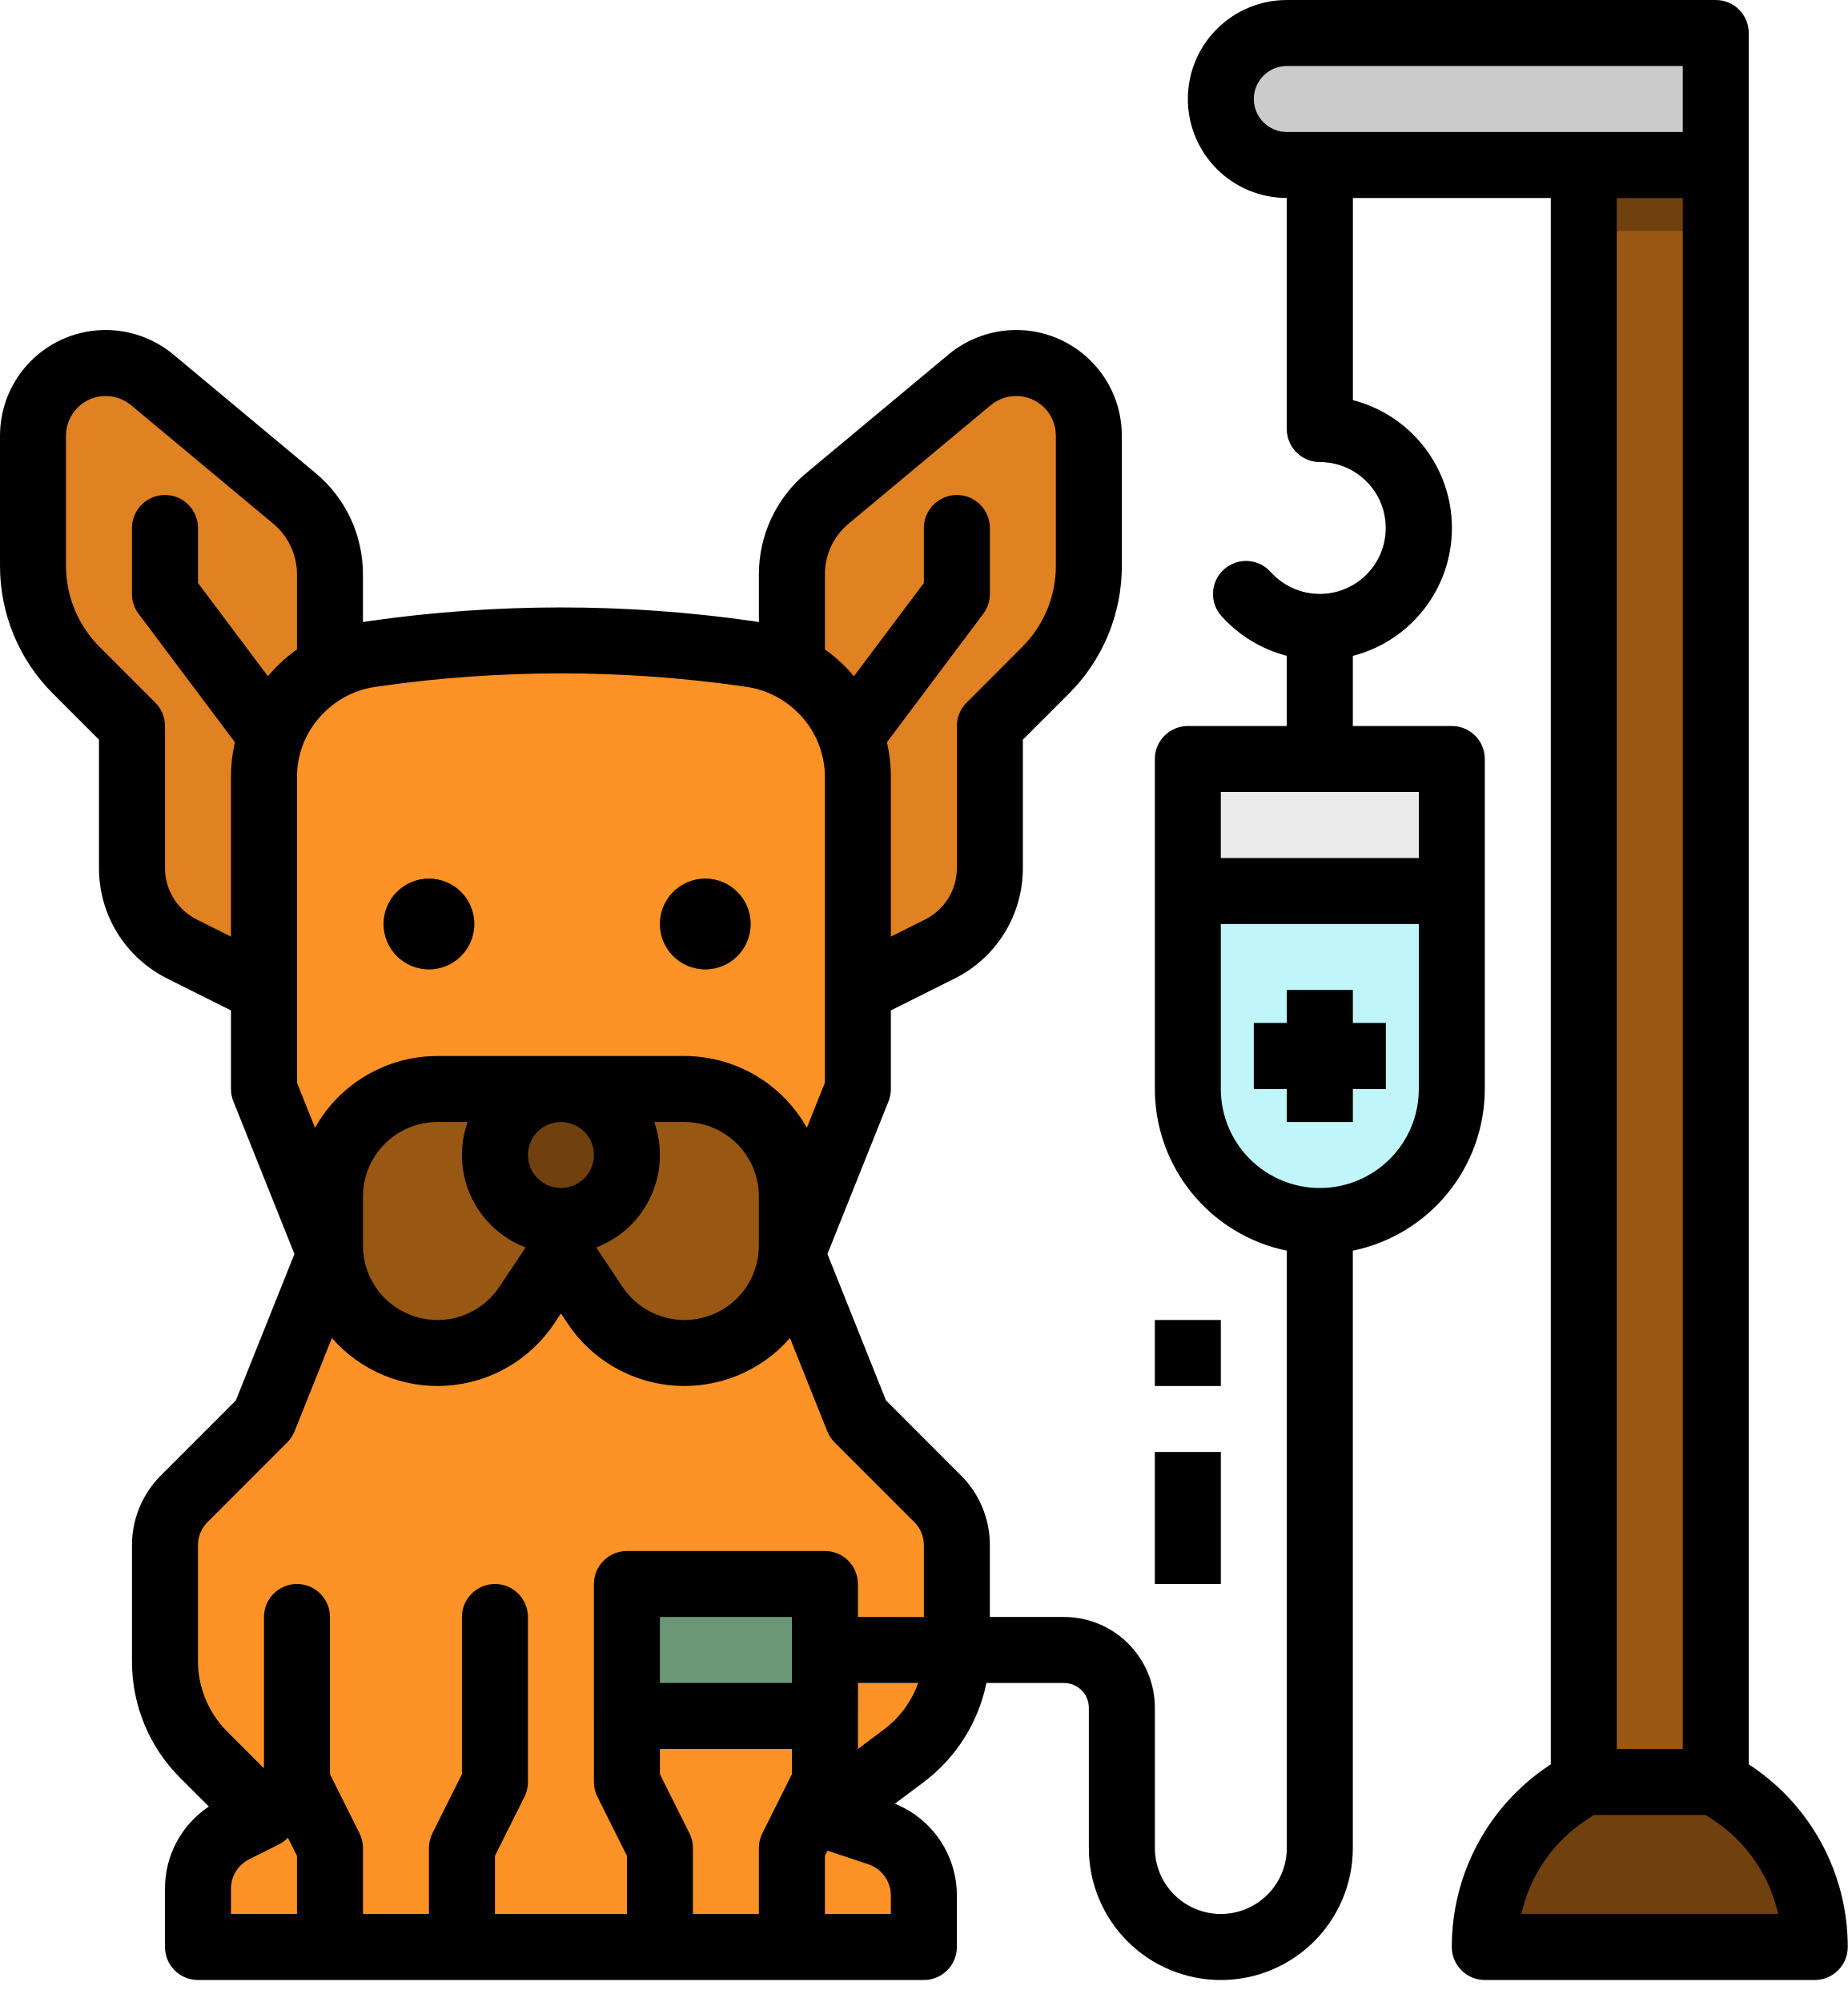
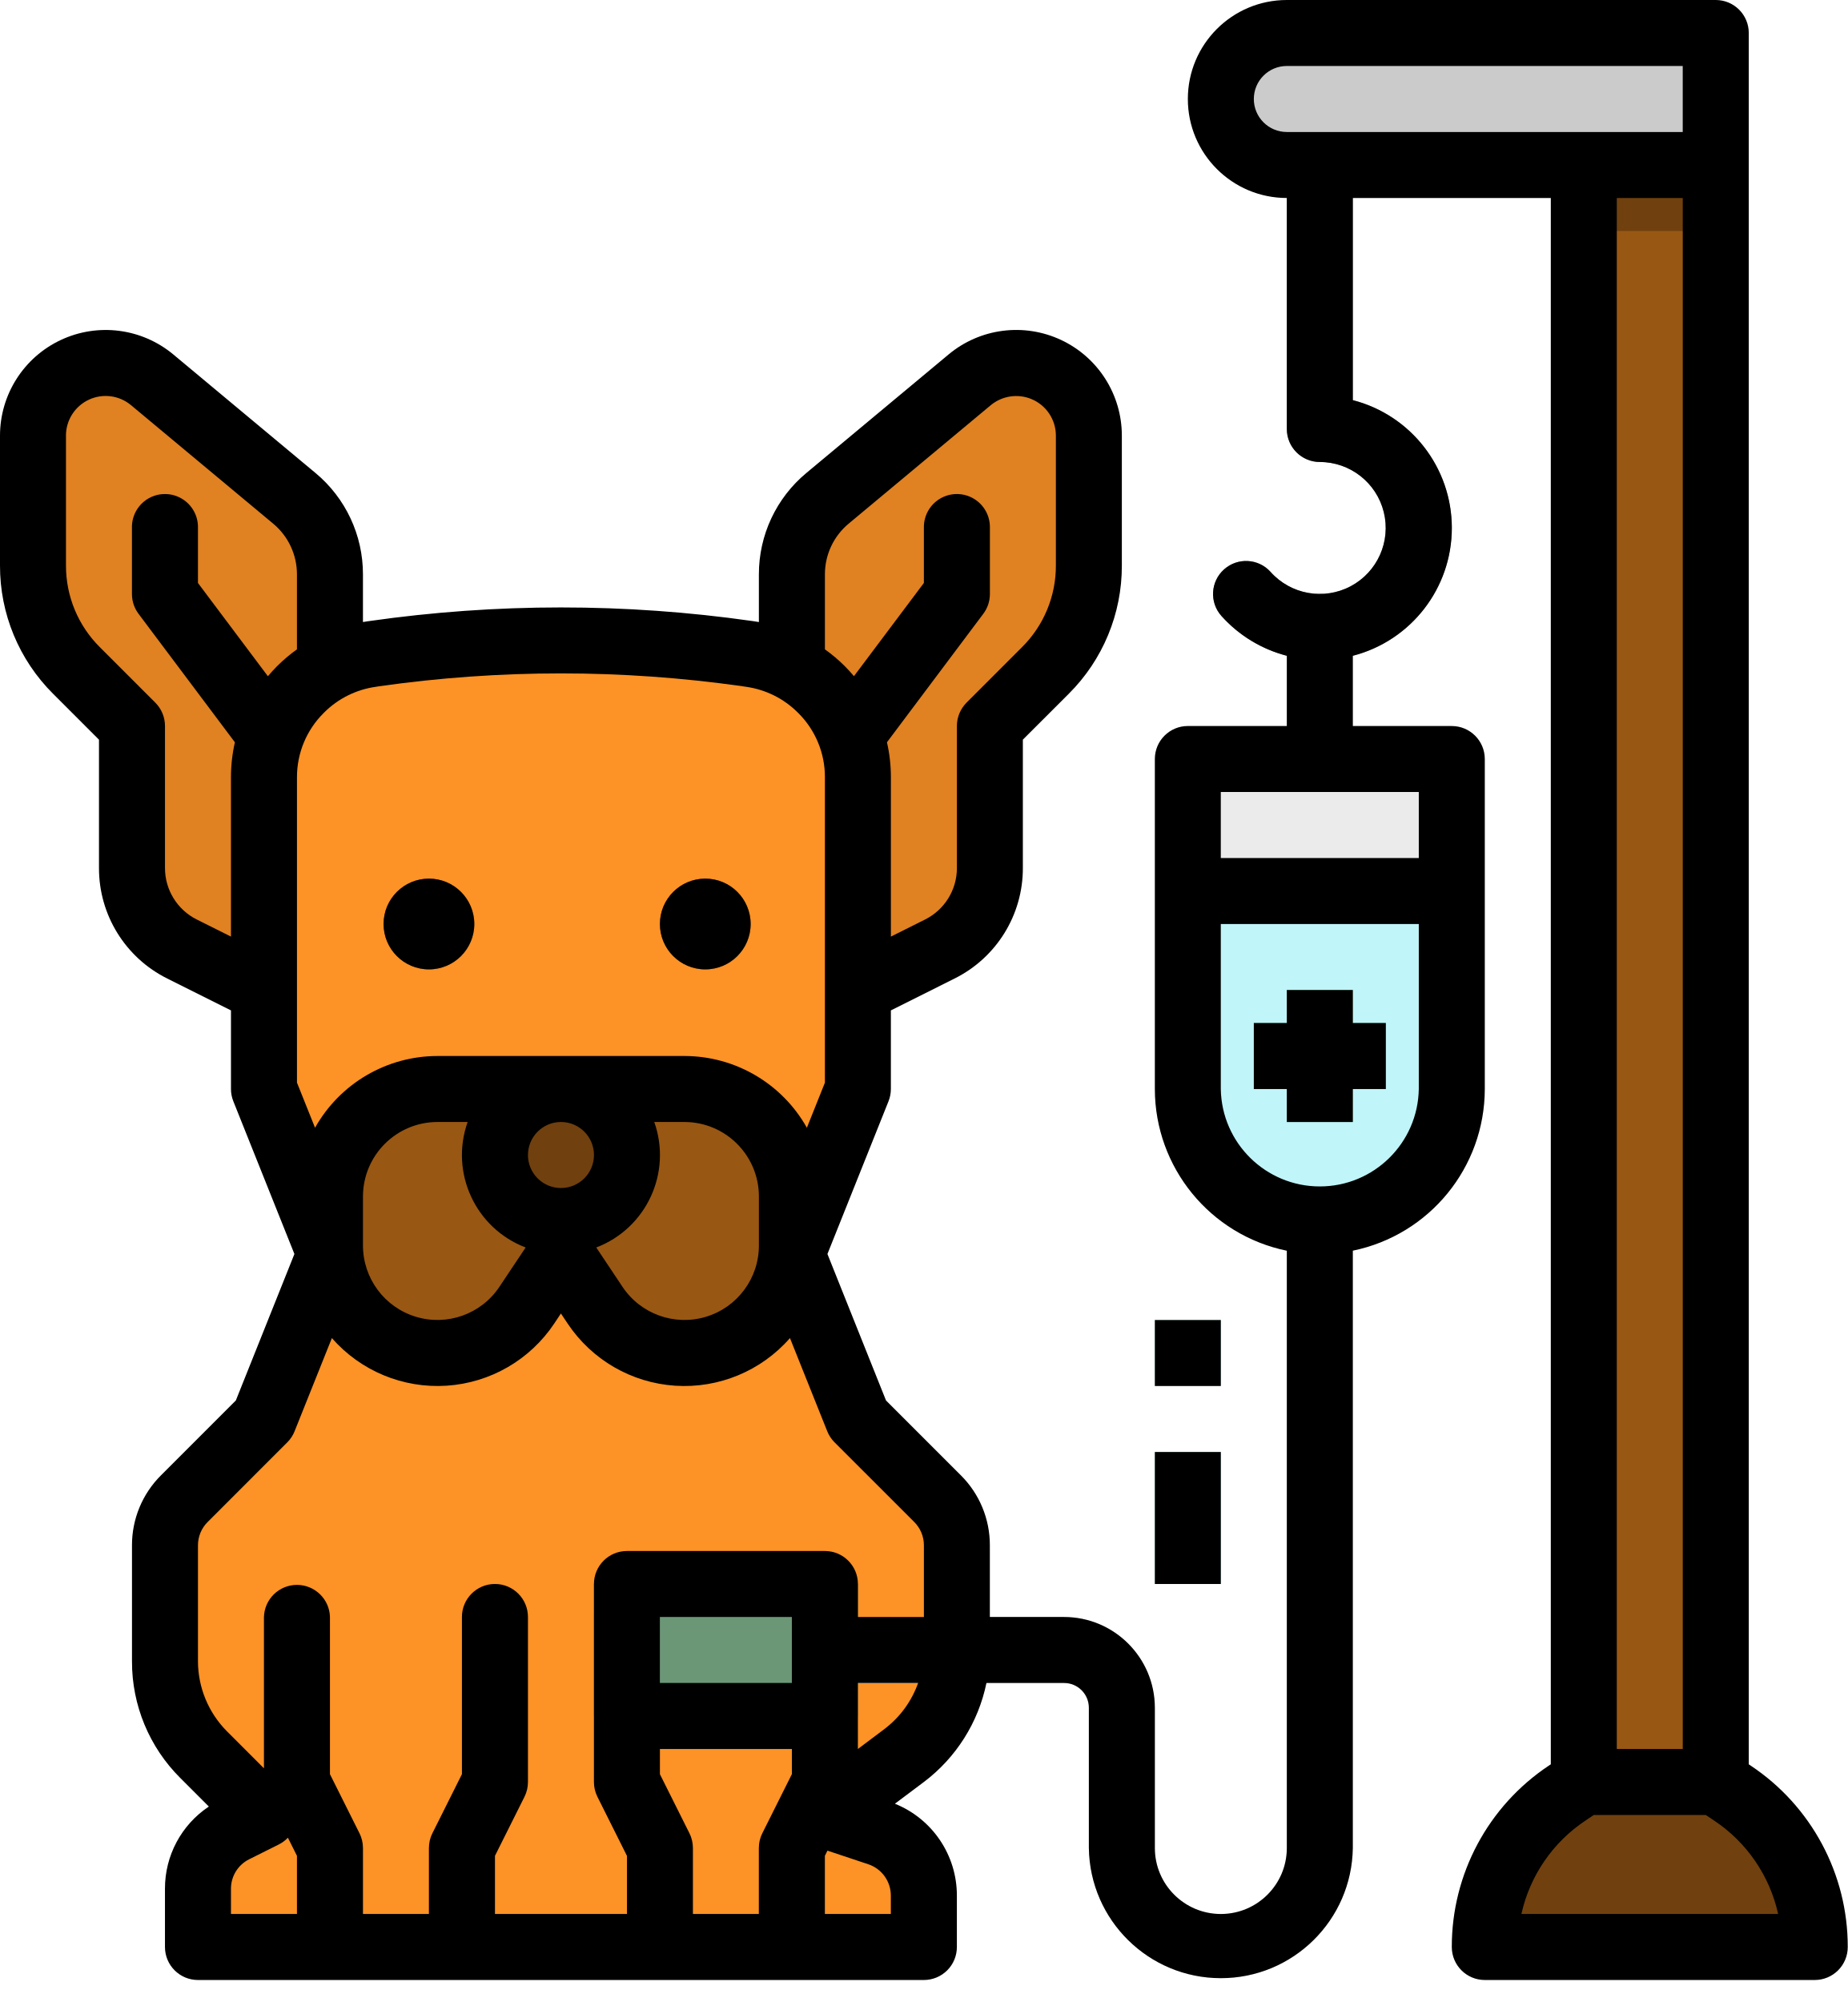
- <svg xmlns="http://www.w3.org/2000/svg" width="72" height="78" viewBox="0 0 72 78" fill="none">
-   <path d="M30.857 25.714V22.378C30.857 21.812 30.982 21.254 31.221 20.742C31.461 20.23 31.811 19.777 32.245 19.415L37.784 14.799C38.293 14.375 38.934 14.143 39.597 14.143C39.968 14.143 40.337 14.216 40.68 14.358C41.024 14.501 41.336 14.709 41.599 14.972C41.862 15.235 42.071 15.547 42.213 15.891C42.355 16.235 42.429 16.603 42.429 16.975V22.032C42.429 22.792 42.279 23.544 41.988 24.246C41.697 24.948 41.271 25.586 40.734 26.123L38.571 28.286V33.814C38.572 34.471 38.389 35.114 38.043 35.673C37.698 36.232 37.204 36.683 36.617 36.977L33.429 38.571H30.857V25.714Z" fill="#E08122" />
-   <path d="M12.857 25.714V22.378C12.857 21.812 12.733 21.254 12.493 20.742C12.253 20.23 11.904 19.777 11.469 19.415L5.93 14.799C5.422 14.375 4.78 14.143 4.118 14.143C3.746 14.143 3.378 14.216 3.034 14.358C2.69 14.501 2.378 14.709 2.115 14.972C1.852 15.235 1.644 15.547 1.501 15.891C1.359 16.235 1.286 16.603 1.286 16.975V22.032C1.286 22.792 1.435 23.544 1.726 24.246C2.017 24.948 2.443 25.586 2.98 26.123L5.143 28.286V33.814C5.143 34.471 5.326 35.114 5.671 35.673C6.016 36.232 6.51 36.683 7.097 36.977L10.286 38.571H12.857V25.714Z" fill="#E08122" />
-   <path d="M32.142 31.286C31.903 31.286 31.669 31.219 31.466 31.093C31.263 30.968 31.099 30.788 30.993 30.575C30.886 30.361 30.841 30.122 30.862 29.884C30.884 29.647 30.971 29.42 31.114 29.229L36 22.714V20.571C36 20.23 36.136 19.903 36.377 19.662C36.618 19.421 36.945 19.286 37.286 19.286C37.627 19.286 37.954 19.421 38.195 19.662C38.436 19.903 38.571 20.23 38.571 20.571V23.143C38.571 23.421 38.481 23.692 38.314 23.914L33.171 30.771C33.052 30.931 32.896 31.061 32.718 31.15C32.539 31.24 32.342 31.286 32.142 31.286Z" fill="#BF6E1D" />
-   <path d="M11.572 31.286C11.373 31.286 11.175 31.24 10.997 31.15C10.818 31.061 10.663 30.931 10.543 30.771L5.4 23.914C5.233 23.692 5.143 23.421 5.143 23.143V20.571C5.143 20.23 5.278 19.903 5.519 19.662C5.761 19.421 6.088 19.286 6.429 19.286C6.77 19.286 7.097 19.421 7.338 19.662C7.579 19.903 7.714 20.23 7.714 20.571V22.714L12.6 29.229C12.743 29.42 12.831 29.647 12.852 29.884C12.873 30.122 12.828 30.361 12.722 30.575C12.615 30.788 12.451 30.968 12.248 31.093C12.045 31.219 11.811 31.286 11.572 31.286Z" fill="#BF6E1D" />
-   <path d="M33.377 69.789L32.143 70.714L32.824 70.941L34.242 71.413C34.754 71.584 35.199 71.912 35.514 72.35C35.83 72.787 36 73.313 36 73.853V75.857H7.714V73.59C7.714 73.112 7.847 72.644 8.098 72.238C8.349 71.832 8.708 71.503 9.135 71.29L10.286 70.714L7.934 68.363C6.97 67.399 6.429 66.091 6.429 64.728V60.208C6.429 59.87 6.495 59.536 6.625 59.224C6.754 58.912 6.943 58.628 7.182 58.389L10.286 55.286L12.857 48.857H30.857L33.429 55.286L36.532 58.389C36.771 58.628 36.961 58.912 37.09 59.224C37.219 59.536 37.286 59.87 37.286 60.208V64.286C37.286 65.084 37.1 65.872 36.743 66.586C36.386 67.3 35.867 67.921 35.229 68.4L33.377 69.789Z" fill="#FD9226" />
-   <path d="M30.857 48.857H12.857L10.286 42.429V30.283C10.286 29.004 10.794 27.778 11.698 26.873L11.721 26.851C12.458 26.113 13.415 25.635 14.448 25.487L14.584 25.468C19.408 24.779 24.306 24.779 29.13 25.468L29.266 25.487C30.299 25.635 31.256 26.113 31.994 26.851L32.016 26.873C32.921 27.778 33.429 29.004 33.429 30.283V42.429L30.857 48.857Z" fill="#FD9226" />
-   <path d="M26.67 52.714C25.98 52.714 25.302 52.544 24.694 52.219C24.086 51.894 23.568 51.423 23.186 50.85L21.857 48.857L20.529 50.85C20.146 51.423 19.628 51.894 19.02 52.219C18.413 52.544 17.734 52.714 17.045 52.714C16.495 52.714 15.95 52.606 15.442 52.396C14.934 52.185 14.473 51.877 14.084 51.488C13.695 51.099 13.386 50.637 13.176 50.129C12.966 49.621 12.857 49.077 12.857 48.527V46.616C12.857 45.505 13.298 44.44 14.084 43.655C14.869 42.87 15.934 42.429 17.045 42.429H26.67C27.78 42.429 28.845 42.87 29.631 43.655C30.416 44.44 30.857 45.505 30.857 46.616V48.527C30.857 49.638 30.416 50.703 29.631 51.488C28.845 52.273 27.78 52.714 26.67 52.714Z" fill="#985713" />
-   <path d="M14.143 72V75.857H11.571V72.304L10.421 70.004C10.332 69.825 10.286 69.628 10.286 69.428V63C10.286 62.659 10.421 62.332 10.662 62.091C10.903 61.85 11.23 61.714 11.571 61.714C11.912 61.714 12.239 61.85 12.481 62.091C12.722 62.332 12.857 62.659 12.857 63V69.125L14.008 71.425C14.097 71.603 14.143 71.8 14.143 72Z" fill="#E08122" />
-   <path d="M20.571 63V69.428C20.571 69.628 20.525 69.825 20.436 70.004L19.286 72.304V75.857H16.714V72C16.715 71.8 16.761 71.603 16.849 71.425L18 69.125V63C18 62.659 18.135 62.332 18.377 62.091C18.618 61.85 18.945 61.714 19.286 61.714C19.627 61.714 19.954 61.85 20.195 62.091C20.436 62.332 20.571 62.659 20.571 63Z" fill="#E08122" />
-   <path d="M33.429 63V69.428C33.428 69.628 33.382 69.825 33.294 70.004L32.824 70.941L32.143 72.304V75.857H29.571V72C29.572 71.8 29.618 71.603 29.706 71.425L30.857 69.125V63C30.857 62.659 30.993 62.332 31.234 62.091C31.475 61.85 31.802 61.714 32.143 61.714C32.484 61.714 32.811 61.85 33.052 62.091C33.293 62.332 33.429 62.659 33.429 63Z" fill="#E08122" />
-   <path d="M27 72V75.857H24.429V72.304L23.278 70.004C23.189 69.825 23.143 69.628 23.143 69.428V63C23.143 62.659 23.278 62.332 23.519 62.091C23.761 61.85 24.088 61.714 24.429 61.714C24.77 61.714 25.097 61.85 25.338 62.091C25.579 62.332 25.714 62.659 25.714 63V69.125L26.865 71.425C26.954 71.603 27 71.8 27 72Z" fill="#E08122" />
-   <path d="M21.857 47.571C23.277 47.571 24.429 46.42 24.429 45C24.429 43.58 23.277 42.429 21.857 42.429C20.437 42.429 19.286 43.58 19.286 45C19.286 46.42 20.437 47.571 21.857 47.571Z" fill="#70400E" />
-   <path d="M16.714 37.768C17.691 37.768 18.482 36.976 18.482 36C18.482 35.024 17.691 34.232 16.714 34.232C15.738 34.232 14.946 35.024 14.946 36C14.946 36.976 15.738 37.768 16.714 37.768Z" fill="#985713" />
-   <path d="M27.482 37.768C28.459 37.768 29.25 36.976 29.25 36C29.25 35.024 28.459 34.232 27.482 34.232C26.506 34.232 25.714 35.024 25.714 36C25.714 36.976 26.506 37.768 27.482 37.768Z" fill="#985713" />
-   <path d="M52.714 47.571V72C52.714 73.364 52.172 74.672 51.208 75.636C50.243 76.601 48.935 77.143 47.571 77.143C46.208 77.143 44.899 76.601 43.935 75.636C42.97 74.672 42.429 73.364 42.429 72V66.536C42.429 66.28 42.327 66.035 42.146 65.854C41.965 65.673 41.72 65.571 41.464 65.571H32.143C31.802 65.571 31.475 65.436 31.234 65.195C30.993 64.954 30.857 64.627 30.857 64.286C30.857 63.945 30.993 63.618 31.234 63.377C31.475 63.135 31.802 63 32.143 63H41.464C42.402 63.001 43.3 63.374 43.963 64.037C44.626 64.7 44.999 65.598 45 66.536V72C45 72.682 45.271 73.336 45.753 73.818C46.235 74.3 46.889 74.571 47.571 74.571C48.253 74.571 48.907 74.3 49.39 73.818C49.872 73.336 50.143 72.682 50.143 72V47.571C50.143 47.23 50.278 46.903 50.519 46.662C50.761 46.421 51.088 46.286 51.429 46.286C51.77 46.286 52.097 46.421 52.338 46.662C52.579 46.903 52.714 47.23 52.714 47.571Z" fill="#DBDBDB" />
-   <path d="M51.429 25.714C50.705 25.714 49.99 25.561 49.33 25.266C48.669 24.97 48.078 24.539 47.596 24C47.483 23.875 47.396 23.728 47.34 23.569C47.284 23.409 47.261 23.24 47.27 23.072C47.289 22.731 47.442 22.412 47.696 22.185C47.95 21.957 48.284 21.84 48.625 21.859C48.793 21.869 48.958 21.911 49.111 21.984C49.263 22.057 49.399 22.16 49.512 22.285C49.797 22.605 50.159 22.848 50.563 22.993C50.967 23.137 51.4 23.178 51.824 23.112C52.248 23.046 52.648 22.875 52.989 22.615C53.33 22.355 53.601 22.013 53.776 21.621C53.951 21.23 54.025 20.801 53.992 20.373C53.959 19.945 53.82 19.533 53.586 19.173C53.353 18.813 53.033 18.517 52.657 18.312C52.28 18.107 51.858 18 51.429 18C51.088 18 50.761 17.864 50.519 17.623C50.278 17.382 50.143 17.055 50.143 16.714V5.143C50.143 4.802 50.278 4.475 50.519 4.234C50.761 3.993 51.088 3.857 51.429 3.857C51.77 3.857 52.097 3.993 52.338 4.234C52.579 4.475 52.714 4.802 52.714 5.143V15.591C53.927 15.904 54.984 16.648 55.687 17.684C56.39 18.72 56.691 19.977 56.533 21.219C56.375 22.462 55.77 23.604 54.83 24.431C53.89 25.259 52.681 25.715 51.429 25.714Z" fill="#878787" />
-   <path d="M66.857 6.429H50.143C49.461 6.429 48.807 6.158 48.325 5.675C47.842 5.193 47.571 4.539 47.571 3.857C47.571 3.175 47.842 2.521 48.325 2.039C48.807 1.557 49.461 1.286 50.143 1.286H66.857V6.429Z" fill="#CBCBCB" />
-   <path d="M61.714 6.429H66.857V70.714H61.714V6.429Z" fill="#985713" />
-   <path d="M70.714 75.857H57.857C57.857 74.671 58.15 73.502 58.71 72.456C59.27 71.41 60.079 70.519 61.066 69.86L61.714 69.429H66.857L67.505 69.86C68.492 70.519 69.302 71.41 69.862 72.456C70.421 73.502 70.714 74.671 70.714 75.857Z" fill="#70400E" />
-   <path d="M45 51.429H47.571V54H45V51.429Z" fill="#C0F5F9" />
-   <path d="M45 56.571H47.571V61.714H45V56.571Z" fill="#C0F5F9" />
-   <path d="M23.143 61.714H33.429V66.857H23.143V61.714Z" fill="#6B9777" />
-   <path d="M51.429 30.857C51.088 30.857 50.761 30.722 50.519 30.48C50.278 30.239 50.143 29.912 50.143 29.571V24.428C50.143 24.087 50.278 23.761 50.519 23.519C50.761 23.278 51.088 23.143 51.429 23.143C51.77 23.143 52.097 23.278 52.338 23.519C52.579 23.761 52.714 24.087 52.714 24.428V29.571C52.714 29.912 52.579 30.239 52.338 30.48C52.097 30.722 51.77 30.857 51.429 30.857Z" fill="#CBCBCB" />
-   <path d="M52.714 47.571V48.695C51.871 48.911 50.986 48.911 50.143 48.695V47.571C50.143 47.23 50.278 46.903 50.519 46.662C50.761 46.421 51.088 46.286 51.429 46.286C51.77 46.286 52.097 46.421 52.338 46.662C52.579 46.903 52.714 47.23 52.714 47.571Z" fill="#C3C3C3" />
-   <path d="M61.714 6.429H66.857V9H61.714V6.429Z" fill="#70400E" />
-   <path d="M33.429 63H34.714V65.571H33.429V63Z" fill="#C3C3C3" />
-   <path d="M46.286 29.571H56.571V42.428C56.571 43.792 56.03 45.101 55.065 46.065C54.101 47.03 52.792 47.571 51.429 47.571C50.065 47.571 48.757 47.03 47.792 46.065C46.828 45.101 46.286 43.792 46.286 42.428V29.571Z" fill="#EBEBEB" />
-   <path d="M51.429 47.571C50.065 47.571 48.757 47.029 47.792 46.065C46.828 45.101 46.286 43.792 46.286 42.428V34.714H56.571V42.428C56.571 43.792 56.03 45.101 55.065 46.065C54.101 47.029 52.792 47.571 51.429 47.571Z" fill="#C0F5F9" />
-   <path d="M54 39.857H52.714V38.571H50.143V39.857H48.857V42.429H50.143V43.714H52.714V42.429H54V39.857Z" fill="#85BC94" />
-   <path d="M46.286 34.714H56.571V36H46.286V34.714Z" fill="#B8EAEE" />
-   <path d="M16.714 37.768C17.691 37.768 18.482 36.976 18.482 36C18.482 35.024 17.691 34.232 16.714 34.232C15.738 34.232 14.946 35.024 14.946 36C14.946 36.976 15.738 37.768 16.714 37.768Z" fill="black" />
-   <path d="M27.482 37.768C28.459 37.768 29.25 36.976 29.25 36C29.25 35.024 28.459 34.232 27.482 34.232C26.506 34.232 25.714 35.024 25.714 36C25.714 36.976 26.506 37.768 27.482 37.768Z" fill="black" />
-   <path d="M3.857 28.818V33.814C3.854 34.71 4.102 35.589 4.573 36.352C5.045 37.114 5.72 37.729 6.522 38.127L9 39.366V42.429C9 42.592 9.031 42.754 9.092 42.906L11.473 48.857L9.19 54.562L6.273 57.48C5.914 57.837 5.629 58.263 5.435 58.731C5.241 59.199 5.142 59.701 5.143 60.208V64.728C5.141 65.572 5.306 66.408 5.629 67.189C5.952 67.969 6.427 68.677 7.025 69.272L8.138 70.385C7.61 70.736 7.178 71.212 6.879 71.772C6.581 72.331 6.426 72.956 6.429 73.589V75.857C6.429 76.198 6.564 76.525 6.805 76.766C7.046 77.007 7.373 77.143 7.714 77.143H36C36.341 77.143 36.668 77.007 36.909 76.766C37.15 76.525 37.286 76.198 37.286 75.857V73.853C37.286 73.084 37.057 72.332 36.626 71.694C36.196 71.057 35.584 70.563 34.871 70.275L36 69.428C37.255 68.482 38.121 67.111 38.438 65.571H41.464C41.72 65.572 41.965 65.673 42.146 65.854C42.327 66.035 42.428 66.28 42.429 66.536V72C42.429 73.364 42.97 74.672 43.935 75.636C44.899 76.601 46.208 77.143 47.571 77.143C48.935 77.143 50.243 76.601 51.208 75.636C52.172 74.672 52.714 73.364 52.714 72V48.728C54.165 48.43 55.469 47.641 56.406 46.493C57.343 45.346 57.855 43.91 57.857 42.429V29.571C57.857 29.23 57.722 28.903 57.481 28.662C57.239 28.421 56.912 28.286 56.571 28.286H52.714V25.552C53.819 25.267 54.797 24.623 55.496 23.722C56.195 22.82 56.574 21.712 56.574 20.571C56.574 19.431 56.195 18.323 55.496 17.421C54.797 16.52 53.819 15.876 52.714 15.591V7.714H60.429V68.74L60.353 68.791C59.189 69.565 58.234 70.616 57.574 71.849C56.914 73.082 56.57 74.459 56.571 75.857C56.571 76.198 56.707 76.525 56.948 76.766C57.189 77.007 57.516 77.143 57.857 77.143H70.714C71.055 77.143 71.382 77.007 71.623 76.766C71.865 76.525 72 76.198 72 75.857C72.001 74.459 71.657 73.082 70.997 71.849C70.337 70.616 69.382 69.565 68.218 68.79L68.143 68.74V1.286C68.143 0.945 68.007 0.618 67.766 0.377C67.525 0.135 67.198 0 66.857 0H50.143C49.12 0 48.139 0.406 47.416 1.13C46.692 1.853 46.286 2.834 46.286 3.857C46.286 4.88 46.692 5.861 47.416 6.585C48.139 7.308 49.12 7.714 50.143 7.714V16.714C50.143 17.055 50.278 17.382 50.519 17.623C50.761 17.864 51.088 18 51.429 18C51.858 18 52.28 18.107 52.657 18.312C53.033 18.517 53.353 18.813 53.586 19.173C53.82 19.533 53.959 19.945 53.992 20.373C54.025 20.801 53.951 21.23 53.776 21.621C53.601 22.013 53.33 22.355 52.989 22.615C52.648 22.875 52.248 23.046 51.824 23.112C51.4 23.178 50.967 23.137 50.563 22.993C50.159 22.848 49.797 22.605 49.512 22.285C49.399 22.16 49.263 22.057 49.111 21.984C48.958 21.911 48.793 21.869 48.625 21.859C48.456 21.85 48.287 21.874 48.128 21.93C47.969 21.986 47.822 22.072 47.696 22.185C47.57 22.297 47.468 22.434 47.395 22.586C47.322 22.738 47.279 22.903 47.27 23.072C47.261 23.24 47.284 23.409 47.34 23.569C47.396 23.728 47.483 23.875 47.596 24C48.273 24.756 49.16 25.295 50.143 25.549V28.286H46.286C45.945 28.286 45.618 28.421 45.377 28.662C45.136 28.903 45 29.23 45 29.571V42.429C45.002 43.91 45.514 45.346 46.451 46.493C47.388 47.641 48.692 48.43 50.143 48.728V72C50.143 72.682 49.872 73.336 49.39 73.818C48.907 74.3 48.253 74.571 47.571 74.571C46.889 74.571 46.235 74.3 45.753 73.818C45.271 73.336 45 72.682 45 72V66.536C44.999 65.598 44.626 64.7 43.963 64.037C43.3 63.374 42.402 63.001 41.464 63H38.571V60.208C38.573 59.701 38.474 59.199 38.28 58.731C38.086 58.263 37.801 57.837 37.441 57.48L34.524 54.562L32.242 48.857L34.623 42.906C34.683 42.754 34.714 42.592 34.714 42.429V39.366L37.193 38.127C37.995 37.728 38.67 37.113 39.141 36.351C39.612 35.589 39.86 34.71 39.857 33.814V28.818L41.644 27.032C42.302 26.377 42.825 25.598 43.18 24.74C43.535 23.881 43.717 22.961 43.714 22.032V16.975C43.714 16.434 43.608 15.898 43.401 15.399C43.194 14.899 42.891 14.445 42.508 14.063C42.126 13.681 41.672 13.377 41.173 13.17C40.673 12.963 40.138 12.857 39.597 12.857C38.634 12.859 37.702 13.196 36.961 13.811L31.423 18.426C30.843 18.908 30.376 19.512 30.056 20.195C29.736 20.878 29.57 21.623 29.571 22.378V24.236C29.534 24.23 29.497 24.223 29.46 24.218L29.311 24.195C24.363 23.489 19.339 23.49 14.391 24.197L14.269 24.215C14.227 24.221 14.185 24.229 14.143 24.236V22.378C14.144 21.624 13.979 20.878 13.659 20.195C13.339 19.512 12.872 18.908 12.292 18.427L6.751 13.809C6.011 13.195 5.079 12.858 4.118 12.857C3.577 12.857 3.041 12.963 2.542 13.17C2.042 13.377 1.588 13.681 1.206 14.063C0.824 14.445 0.52 14.899 0.313 15.399C0.106 15.898 -3.41736e-05 16.434 2.91554e-05 16.975V22.032C-0.003 22.961 0.179 23.881 0.534 24.74C0.89 25.598 1.412 26.377 2.071 27.032L3.857 28.818ZM66.792 70.93C68.063 71.776 68.958 73.081 69.288 74.571H59.283C59.614 73.081 60.508 71.776 61.78 70.93L62.103 70.714H66.468L66.792 70.93ZM63 68.143V7.714H65.571V68.143H63ZM50.143 5.143C49.802 5.143 49.475 5.007 49.234 4.766C48.993 4.525 48.857 4.198 48.857 3.857C48.857 3.516 48.993 3.189 49.234 2.948C49.475 2.707 49.802 2.571 50.143 2.571H65.571V5.143H50.143ZM47.571 30.857H55.286V33.429H47.571V30.857ZM47.571 42.429V36H55.286V42.429C55.286 43.452 54.879 44.433 54.156 45.156C53.433 45.879 52.452 46.286 51.429 46.286C50.406 46.286 49.425 45.879 48.701 45.156C47.978 44.433 47.571 43.452 47.571 42.429ZM11.572 74.571H9V73.589C8.999 73.351 9.065 73.116 9.191 72.913C9.316 72.71 9.496 72.546 9.71 72.439L10.861 71.864C10.995 71.797 11.116 71.707 11.219 71.598L11.572 72.304V74.571ZM30.857 69.125L29.707 71.425C29.618 71.603 29.571 71.8 29.571 72V74.571H27V72C27 71.8 26.953 71.603 26.864 71.425L25.714 69.125V68.143H30.857V69.125ZM30.857 65.571H25.714V63H30.857V65.571ZM34.714 74.571H32.143V72.304L32.243 72.103L33.834 72.633C34.09 72.718 34.313 72.882 34.471 73.101C34.629 73.32 34.714 73.583 34.714 73.853V74.571ZM34.457 67.371L33.429 68.143V65.571H35.777C35.523 66.288 35.064 66.914 34.457 67.371ZM32.519 56.195L35.623 59.298C35.743 59.417 35.838 59.559 35.903 59.715C35.967 59.872 36.001 60.039 36 60.208V63H33.429V61.714C33.429 61.373 33.293 61.046 33.052 60.805C32.811 60.564 32.484 60.428 32.143 60.428H24.429C24.088 60.428 23.761 60.564 23.52 60.805C23.278 61.046 23.143 61.373 23.143 61.714V69.428C23.143 69.628 23.189 69.825 23.279 70.004L24.429 72.304V74.571H19.286V72.304L20.436 70.004C20.525 69.825 20.572 69.628 20.571 69.428V63C20.571 62.659 20.436 62.332 20.195 62.091C19.954 61.85 19.627 61.714 19.286 61.714C18.945 61.714 18.618 61.85 18.377 62.091C18.136 62.332 18 62.659 18 63V69.125L16.85 71.425C16.761 71.603 16.714 71.8 16.714 72V74.571H14.143V72C14.143 71.8 14.096 71.603 14.007 71.425L12.857 69.125V63C12.857 62.659 12.722 62.332 12.481 62.091C12.239 61.85 11.912 61.714 11.572 61.714C11.23 61.714 10.903 61.85 10.662 62.091C10.421 62.332 10.286 62.659 10.286 63V68.896L8.844 67.454C8.123 66.729 7.717 65.75 7.714 64.728V60.208C7.714 60.039 7.747 59.872 7.812 59.715C7.876 59.559 7.972 59.417 8.092 59.298L11.195 56.195C11.318 56.072 11.415 55.925 11.479 55.763L12.932 52.132C13.485 52.764 14.176 53.261 14.952 53.583C15.728 53.904 16.568 54.043 17.406 53.988C18.244 53.933 19.058 53.686 19.785 53.265C20.513 52.844 21.133 52.262 21.599 51.563L21.857 51.175L22.116 51.563C22.581 52.262 23.202 52.844 23.929 53.265C24.656 53.686 25.47 53.933 26.308 53.988C27.147 54.043 27.986 53.904 28.762 53.583C29.538 53.261 30.229 52.764 30.782 52.132L32.235 55.763C32.3 55.925 32.396 56.072 32.519 56.195ZM20.482 48.603L19.459 50.136C19.114 50.655 18.611 51.048 18.025 51.259C17.438 51.469 16.8 51.485 16.204 51.305C15.607 51.124 15.085 50.757 14.714 50.256C14.343 49.756 14.143 49.15 14.143 48.527V46.616C14.144 45.847 14.45 45.109 14.994 44.565C15.538 44.021 16.275 43.715 17.045 43.714H18.221C17.885 44.663 17.933 45.705 18.356 46.619C18.778 47.532 19.541 48.244 20.482 48.603H20.482ZM20.571 45C20.571 44.746 20.647 44.497 20.788 44.286C20.929 44.074 21.13 43.91 21.365 43.812C21.6 43.715 21.859 43.689 22.108 43.739C22.357 43.789 22.587 43.911 22.766 44.091C22.946 44.271 23.069 44.5 23.118 44.749C23.168 44.999 23.142 45.257 23.045 45.492C22.948 45.727 22.783 45.928 22.572 46.069C22.36 46.21 22.111 46.286 21.857 46.286C21.516 46.285 21.189 46.15 20.948 45.909C20.707 45.668 20.572 45.341 20.571 45ZM25.493 43.714H26.67C27.439 43.715 28.177 44.021 28.721 44.565C29.265 45.109 29.571 45.847 29.571 46.616V48.527C29.571 49.15 29.371 49.756 29 50.256C28.629 50.756 28.107 51.123 27.511 51.304C26.915 51.484 26.276 51.468 25.69 51.258C25.104 51.048 24.601 50.655 24.255 50.136L23.233 48.603C24.173 48.244 24.936 47.532 25.358 46.619C25.781 45.705 25.829 44.663 25.493 43.714ZM32.143 22.378C32.142 22 32.225 21.628 32.385 21.286C32.545 20.944 32.779 20.642 33.069 20.401L38.605 15.787C38.884 15.556 39.234 15.429 39.597 15.429C39.8 15.428 40.001 15.469 40.188 15.546C40.376 15.624 40.547 15.738 40.69 15.881C40.834 16.025 40.948 16.195 41.025 16.383C41.103 16.57 41.143 16.772 41.143 16.975V22.032C41.145 22.623 41.029 23.209 40.803 23.755C40.576 24.301 40.244 24.797 39.825 25.213L37.662 27.377C37.421 27.618 37.286 27.945 37.286 28.286V33.814C37.287 34.232 37.171 34.643 36.952 34.998C36.732 35.354 36.417 35.641 36.042 35.827L34.714 36.491V30.283C34.714 29.824 34.663 29.367 34.56 28.919L38.314 23.914C38.481 23.692 38.571 23.421 38.571 23.143V20.571C38.571 20.23 38.436 19.903 38.195 19.662C37.954 19.421 37.627 19.286 37.286 19.286C36.945 19.286 36.618 19.421 36.377 19.662C36.136 19.903 36 20.23 36 20.571V22.714L33.275 26.346C33.164 26.215 33.048 26.087 32.925 25.963L32.903 25.941C32.667 25.707 32.413 25.493 32.143 25.3V22.378ZM12.608 27.782L12.63 27.76C13.174 27.216 13.881 26.865 14.642 26.759L14.766 26.74C19.465 26.069 24.236 26.068 28.935 26.738L29.087 26.761C29.843 26.87 30.544 27.22 31.084 27.76L31.107 27.782C31.436 28.11 31.698 28.5 31.875 28.929C32.053 29.358 32.144 29.819 32.143 30.283V42.181L31.44 43.938C30.964 43.091 30.272 42.385 29.433 41.894C28.595 41.403 27.641 41.144 26.67 41.143H17.045C16.073 41.144 15.119 41.403 14.281 41.894C13.443 42.385 12.75 43.091 12.274 43.938L11.572 42.181V30.283C11.57 29.819 11.661 29.358 11.839 28.929C12.017 28.5 12.278 28.11 12.608 27.782ZM2.571 16.975C2.571 16.772 2.611 16.57 2.689 16.383C2.767 16.195 2.881 16.025 3.024 15.881C3.168 15.738 3.338 15.624 3.526 15.546C3.713 15.469 3.914 15.428 4.118 15.429C4.479 15.429 4.829 15.556 5.107 15.786L10.646 20.402C10.936 20.643 11.169 20.945 11.329 21.287C11.489 21.628 11.572 22.001 11.572 22.378V25.3C11.301 25.493 11.047 25.707 10.812 25.941L10.789 25.964C10.666 26.087 10.55 26.215 10.439 26.347L7.714 22.714V20.571C7.714 20.23 7.579 19.903 7.338 19.662C7.097 19.421 6.77 19.286 6.429 19.286C6.088 19.286 5.761 19.421 5.519 19.662C5.278 19.903 5.143 20.23 5.143 20.571V23.143C5.143 23.421 5.233 23.692 5.4 23.914L9.154 28.919C9.052 29.367 9 29.824 9 30.283V36.491L7.673 35.828C7.298 35.642 6.983 35.355 6.763 34.999C6.543 34.643 6.427 34.233 6.429 33.814V28.286C6.429 28.117 6.395 27.95 6.331 27.794C6.266 27.638 6.171 27.496 6.052 27.377L3.889 25.213C3.47 24.797 3.138 24.301 2.912 23.755C2.686 23.209 2.57 22.623 2.571 22.032V16.975Z" fill="black" />
-   <path d="M52.714 43.714V42.429H54V39.857H52.714V38.571H50.143V39.857H48.857V42.429H50.143V43.714H52.714Z" fill="black" />
-   <path d="M45 51.429H47.571V54H45V51.429Z" fill="black" />
-   <path d="M45 56.571H47.571V61.714H45V56.571Z" fill="black" />
+ <svg xmlns="http://www.w3.org/2000/svg" width="72" height="78" fill="none">
+   <path d="M30.857 25.714v-3.336a3.859 3.859 0 0 1 1.388-2.963l5.539-4.616a2.832 2.832 0 0 1 4.645 2.176v5.057a5.787 5.787 0 0 1-1.695 4.091l-2.163 2.163v5.528a3.535 3.535 0 0 1-1.954 3.163l-3.188 1.594h-2.572V25.714ZM12.857 25.714v-3.336a3.859 3.859 0 0 0-1.388-2.963L5.93 14.799a2.832 2.832 0 0 0-4.644 2.176v5.057a5.786 5.786 0 0 0 1.694 4.091l2.163 2.163v5.528a3.536 3.536 0 0 0 1.954 3.163l3.189 1.594h2.571V25.714Z" fill="#E08122" />
+   <path d="M32.142 31.286a1.286 1.286 0 0 1-1.028-2.057L36 22.714v-2.143a1.286 1.286 0 0 1 2.571 0v2.572c0 .278-.09.549-.257.771l-5.143 6.857a1.283 1.283 0 0 1-1.03.515ZM11.572 31.286a1.283 1.283 0 0 1-1.03-.515L5.4 23.915a1.286 1.286 0 0 1-.257-.771V20.57a1.286 1.286 0 1 1 2.571 0v2.143L12.6 29.23a1.285 1.285 0 0 1-1.028 2.057Z" fill="#BF6E1D" />
+   <path d="m33.377 69.789-1.234.925.681.227 1.418.472A2.574 2.574 0 0 1 36 73.853v2.004H7.714V73.59a2.572 2.572 0 0 1 1.421-2.3l1.15-.576-2.35-2.35a5.143 5.143 0 0 1-1.506-3.636v-4.52a2.573 2.573 0 0 1 .753-1.819l3.104-3.103 2.571-6.429h18l2.572 6.429 3.103 3.103a2.574 2.574 0 0 1 .754 1.82v4.077a5.141 5.141 0 0 1-2.057 4.114l-1.852 1.389ZM30.857 48.857h-18l-2.571-6.428V30.283c0-1.279.508-2.505 1.412-3.41l.023-.022a4.822 4.822 0 0 1 2.727-1.364l.136-.02c4.824-.688 9.722-.688 14.546 0l.136.02a4.822 4.822 0 0 1 2.728 1.364l.022.023a4.821 4.821 0 0 1 1.413 3.409v12.146l-2.572 6.428Z" fill="#FD9226" />
+   <path d="M26.67 52.714a4.188 4.188 0 0 1-3.484-1.864l-1.329-1.993-1.328 1.993a4.188 4.188 0 0 1-7.672-2.323v-1.911a4.187 4.187 0 0 1 4.188-4.187h9.625a4.187 4.187 0 0 1 4.187 4.187v1.91a4.187 4.187 0 0 1-4.187 4.188Z" fill="#985713" />
+   <path d="M14.143 72v3.857H11.57v-3.553l-1.15-2.3a1.3 1.3 0 0 1-.135-.576V63a1.286 1.286 0 0 1 2.571 0v6.125l1.15 2.3a1.3 1.3 0 0 1 .136.575ZM20.571 63v6.428c0 .2-.046.397-.135.576l-1.15 2.3v3.553h-2.572V72c0-.2.047-.397.135-.575l1.151-2.3V63a1.285 1.285 0 1 1 2.571 0ZM33.429 63v6.428c0 .2-.047.397-.135.576l-.47.937-.681 1.363v3.553H29.57V72c0-.2.047-.397.135-.575l1.151-2.3V63a1.286 1.286 0 0 1 2.572 0ZM27 72v3.857h-2.571v-3.553l-1.151-2.3a1.297 1.297 0 0 1-.135-.576V63a1.286 1.286 0 1 1 2.571 0v6.125l1.151 2.3A1.3 1.3 0 0 1 27 72Z" fill="#E08122" />
+   <path d="M21.857 47.571a2.571 2.571 0 1 0 0-5.142 2.571 2.571 0 0 0 0 5.142Z" fill="#70400E" />
+   <path d="M16.714 37.768a1.768 1.768 0 1 0 0-3.536 1.768 1.768 0 0 0 0 3.536ZM27.482 37.768a1.768 1.768 0 1 0 0-3.536 1.768 1.768 0 0 0 0 3.536Z" fill="#985713" />
+   <path d="M52.714 47.571V72a5.143 5.143 0 0 1-10.285 0v-5.464a.964.964 0 0 0-.965-.965h-9.321a1.286 1.286 0 0 1 0-2.571h9.321A3.54 3.54 0 0 1 45 66.536V72a2.571 2.571 0 1 0 5.143 0V47.57a1.286 1.286 0 1 1 2.571 0Z" fill="#DBDBDB" />
+   <path d="M51.429 25.714A5.15 5.15 0 0 1 47.595 24a1.286 1.286 0 0 1 1.917-1.715A2.57 2.57 0 1 0 51.429 18a1.286 1.286 0 0 1-1.286-1.286V5.143a1.286 1.286 0 0 1 2.571 0V15.59a5.143 5.143 0 0 1-1.285 10.123Z" fill="#878787" />
+   <path d="M66.857 6.429H50.143a2.571 2.571 0 1 1 0-5.143h16.714v5.143Z" fill="#CBCBCB" />
+   <path d="M61.714 6.429h5.143v64.285h-5.143V6.43Z" fill="#985713" />
+   <path d="M70.714 75.857H57.857a7.21 7.21 0 0 1 3.21-5.997l.647-.431h5.143l.648.431a7.208 7.208 0 0 1 3.21 5.997Z" fill="#70400E" />
+   <path d="M45 51.429h2.571V54H45v-2.571ZM45 56.571h2.571v5.143H45v-5.143Z" fill="#C0F5F9" />
+   <path d="M23.143 61.714h10.286v5.143H23.143v-5.143Z" fill="#6B9777" />
+   <path d="M51.429 30.857a1.286 1.286 0 0 1-1.286-1.286v-5.143a1.286 1.286 0 1 1 2.571 0v5.143a1.286 1.286 0 0 1-1.285 1.286Z" fill="#CBCBCB" />
+   <path d="M52.714 47.571v1.124a5.171 5.171 0 0 1-2.571 0V47.57a1.286 1.286 0 1 1 2.571 0Z" fill="#C3C3C3" />
+   <path d="M61.714 6.429h5.143V9h-5.143V6.429Z" fill="#70400E" />
+   <path d="M33.429 63h1.285v2.571H33.43V63Z" fill="#C3C3C3" />
+   <path d="M46.286 29.571H56.57v12.857a5.143 5.143 0 1 1-10.285 0V29.572Z" fill="#EBEBEB" />
+   <path d="M51.429 47.571a5.143 5.143 0 0 1-5.143-5.142v-7.715H56.57v7.715a5.143 5.143 0 0 1-5.142 5.142Z" fill="#C0F5F9" />
+   <path d="M54 39.857h-1.286v-1.286h-2.571v1.286h-1.286v2.572h1.286v1.285h2.571V42.43H54v-2.572Z" fill="#85BC94" />
+   <path d="M46.286 34.714H56.57V36H46.286v-1.286Z" fill="#B8EAEE" />
+   <path d="M16.714 37.768a1.768 1.768 0 1 0 0-3.536 1.768 1.768 0 0 0 0 3.536ZM27.482 37.768a1.768 1.768 0 1 0 0-3.536 1.768 1.768 0 0 0 0 3.536Z" fill="#000" />
+   <path d="M3.857 28.818v4.996a4.798 4.798 0 0 0 2.665 4.313L9 39.366v3.063c0 .163.031.325.092.477l2.38 5.951-2.282 5.706-2.917 2.917a3.834 3.834 0 0 0-1.13 2.728v4.52a6.385 6.385 0 0 0 1.882 4.544l1.113 1.113a3.833 3.833 0 0 0-1.71 3.204v2.268a1.286 1.286 0 0 0 1.286 1.286H36a1.285 1.285 0 0 0 1.286-1.286v-2.004a3.853 3.853 0 0 0-2.415-3.578L36 69.428a6.457 6.457 0 0 0 2.438-3.857h3.026a.965.965 0 0 1 .965.965V72a5.143 5.143 0 0 0 10.285 0V48.728a6.439 6.439 0 0 0 5.143-6.3V29.572a1.286 1.286 0 0 0-1.286-1.285h-3.857V25.55a5.143 5.143 0 0 0 0-9.96V7.714h7.715V68.74l-.076.05a8.475 8.475 0 0 0-3.782 7.067 1.286 1.286 0 0 0 1.286 1.286h12.857A1.285 1.285 0 0 0 72 75.857a8.475 8.475 0 0 0-3.782-7.067l-.075-.05V1.286A1.286 1.286 0 0 0 66.857 0H50.143a3.857 3.857 0 1 0 0 7.714v9A1.286 1.286 0 0 0 51.429 18a2.57 2.57 0 1 1-1.917 4.285A1.285 1.285 0 1 0 47.596 24a5.152 5.152 0 0 0 2.547 1.55v2.736h-3.857A1.286 1.286 0 0 0 45 29.57V42.43a6.44 6.44 0 0 0 5.143 6.3V72A2.571 2.571 0 0 1 45 72v-5.464A3.54 3.54 0 0 0 41.464 63h-2.893v-2.792a3.833 3.833 0 0 0-1.13-2.728l-2.917-2.917-2.282-5.706 2.38-5.951c.061-.152.092-.314.092-.477v-3.063l2.479-1.24a4.797 4.797 0 0 0 2.664-4.312v-4.996l1.787-1.786a7.022 7.022 0 0 0 2.07-5v-5.057a4.116 4.116 0 0 0-6.753-3.164l-5.538 4.615a5.125 5.125 0 0 0-1.852 3.952v1.858l-.11-.018-.15-.023a52.802 52.802 0 0 0-14.92.002l-.122.018-.126.02v-1.857a5.126 5.126 0 0 0-1.851-3.951l-5.54-4.618A4.118 4.118 0 0 0 0 16.975v5.057a7.023 7.023 0 0 0 2.07 5l1.786 1.786ZM66.792 70.93a5.909 5.909 0 0 1 2.496 3.641H59.283a5.908 5.908 0 0 1 2.497-3.64l.323-.217h4.365l.324.216ZM63 68.143V7.714h2.571v60.429H63Zm-12.857-63a1.286 1.286 0 1 1 0-2.572H65.57v2.572H50.143ZM47.57 30.857h7.715v2.572H47.57v-2.572Zm0 11.572V36h7.715v6.429a3.858 3.858 0 0 1-7.715 0Zm-36 32.142H9v-.982a1.279 1.279 0 0 1 .71-1.15l1.15-.575c.135-.067.256-.157.359-.266l.353.706v2.267Zm19.286-5.446-1.15 2.3c-.09.178-.136.375-.136.575v2.571H27V72c0-.2-.047-.397-.136-.575l-1.15-2.3v-.982h5.143v.982Zm0-3.554h-5.143V63h5.143v2.571Zm3.857 9h-2.571v-2.267l.1-.201 1.591.53a1.286 1.286 0 0 1 .88 1.22v.718Zm-.257-7.2-1.028.772V65.57h2.348a3.867 3.867 0 0 1-1.32 1.8ZM32.52 56.195l3.104 3.103a1.277 1.277 0 0 1 .377.91V63h-2.571v-1.286a1.286 1.286 0 0 0-1.286-1.285h-7.714a1.286 1.286 0 0 0-1.286 1.285v7.715c0 .2.046.396.136.575l1.15 2.3v2.267h-5.143v-2.267l1.15-2.3c.089-.179.136-.376.135-.576V63A1.286 1.286 0 1 0 18 63v6.125l-1.15 2.3c-.09.178-.136.375-.136.575v2.571h-2.571V72c0-.2-.047-.397-.136-.575l-1.15-2.3V63a1.286 1.286 0 0 0-2.571 0v5.896l-1.442-1.442a3.882 3.882 0 0 1-1.13-2.726v-4.52a1.278 1.278 0 0 1 .378-.91l3.103-3.103c.123-.123.22-.27.284-.432l1.453-3.63a5.469 5.469 0 0 0 8.667-.57l.258-.388.259.388a5.467 5.467 0 0 0 8.666.57l1.453 3.63c.065.162.161.309.284.432Zm-12.037-7.592-1.023 1.533a2.902 2.902 0 0 1-5.316-1.61v-1.91a2.905 2.905 0 0 1 2.902-2.902h1.176a3.854 3.854 0 0 0 2.26 4.889Zm.09-3.603a1.286 1.286 0 1 1 2.572 0 1.286 1.286 0 0 1-2.573 0Zm4.921-1.286h1.177a2.905 2.905 0 0 1 2.901 2.902v1.91a2.902 2.902 0 0 1-5.316 1.61l-1.022-1.533a3.854 3.854 0 0 0 2.26-4.889Zm6.65-21.336a2.564 2.564 0 0 1 .926-1.977l5.536-4.614a1.557 1.557 0 0 1 1.584-.24 1.543 1.543 0 0 1 .954 1.428v5.057a4.469 4.469 0 0 1-1.318 3.181l-2.163 2.163c-.241.242-.376.569-.376.91v5.528a2.239 2.239 0 0 1-1.244 2.013l-1.328.664v-6.208c0-.459-.051-.916-.154-1.364l3.754-5.005c.167-.222.257-.493.257-.771V20.57a1.286 1.286 0 1 0-2.571 0v2.143l-2.725 3.632a6.279 6.279 0 0 0-.35-.383l-.022-.022a6.115 6.115 0 0 0-.76-.641v-2.922Zm-19.535 5.404.022-.022a3.539 3.539 0 0 1 2.012-1.001l.124-.02c4.7-.67 9.47-.67 14.17-.001l.151.023a3.54 3.54 0 0 1 1.997.999l.023.022a3.512 3.512 0 0 1 1.036 2.501v11.898l-.703 1.757a5.477 5.477 0 0 0-4.77-2.795h-9.625a5.477 5.477 0 0 0-4.77 2.795l-.704-1.757V30.283a3.512 3.512 0 0 1 1.037-2.5ZM2.57 16.975a1.546 1.546 0 0 1 2.536-1.189l5.54 4.617a2.564 2.564 0 0 1 .925 1.975V25.3c-.27.193-.525.407-.76.641l-.023.023a6.25 6.25 0 0 0-.35.383l-2.725-3.633v-2.143a1.286 1.286 0 1 0-2.571 0v2.572c0 .278.09.549.257.771l3.754 5.005A6.156 6.156 0 0 0 9 30.283v6.208l-1.327-.663a2.24 2.24 0 0 1-1.244-2.014v-5.528a1.286 1.286 0 0 0-.377-.91l-2.163-2.163a4.468 4.468 0 0 1-1.318-3.18v-5.058Z" fill="#000" />
+   <path d="M52.714 43.714V42.43H54v-2.572h-1.286v-1.286h-2.571v1.286h-1.286v2.572h1.286v1.285h2.571ZM45 51.429h2.571V54H45v-2.571ZM45 56.571h2.571v5.143H45v-5.143Z" fill="#000" />
</svg>
